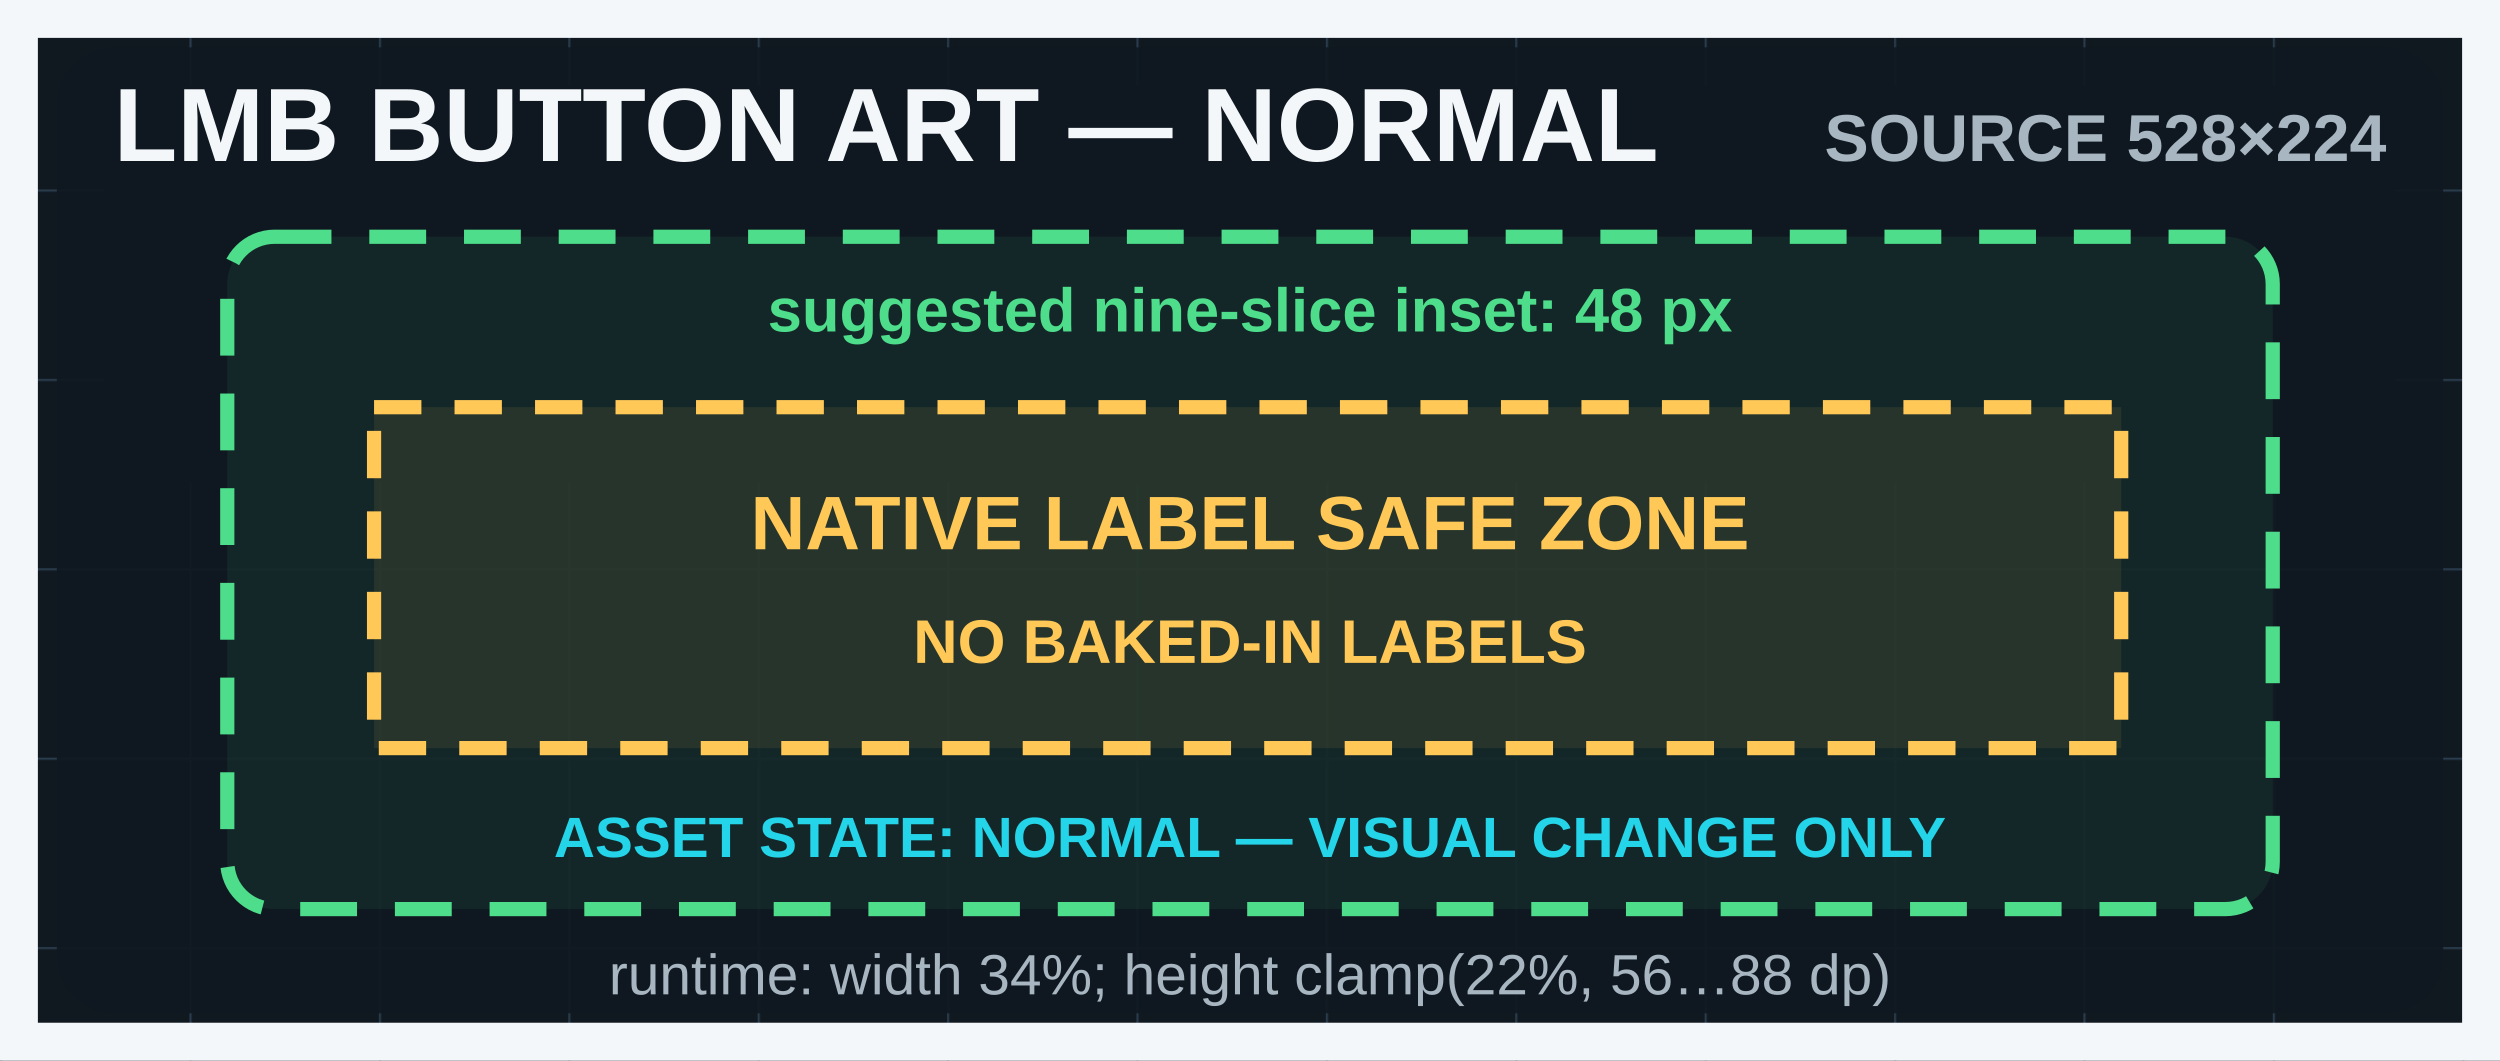
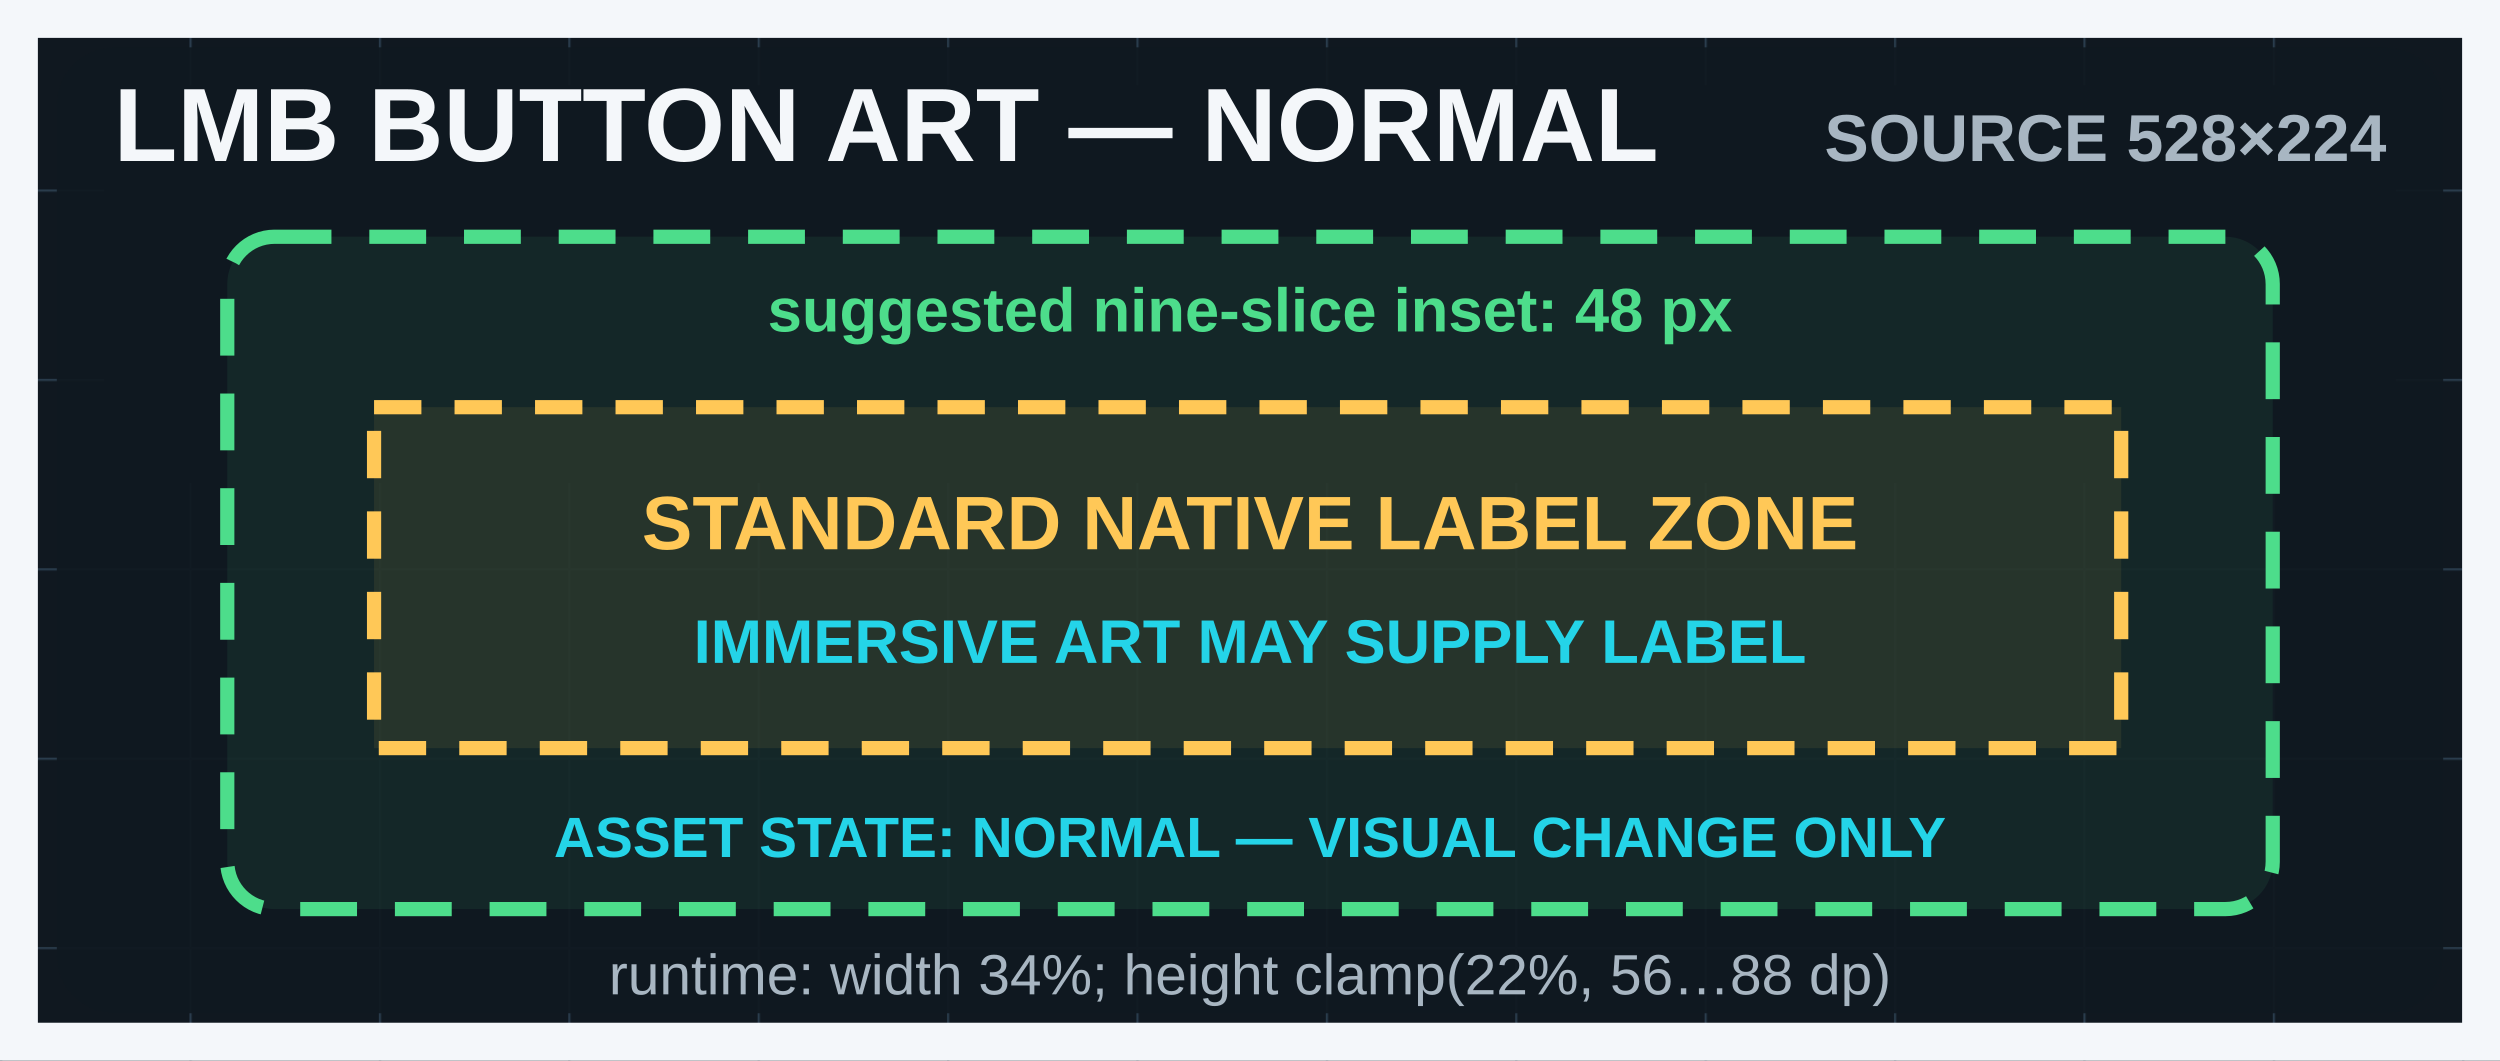
<svg xmlns="http://www.w3.org/2000/svg" width="528" height="224" viewBox="0 0 528 224">
  <defs>
    <pattern id="grid" width="40" height="40" patternUnits="userSpaceOnUse">
      <path d="M40 0H0V40" fill="none" stroke="#263746" stroke-width="1" />
    </pattern>
    <pattern id="danger" width="20" height="20" patternUnits="userSpaceOnUse" patternTransform="rotate(45)">
      <rect width="10" height="20" fill="#ff5b63" fill-opacity=".16" />
    </pattern>
    <pattern id="dynamic" width="24" height="24" patternUnits="userSpaceOnUse">
      <path d="M0 24L24 0" stroke="#24d4e8" stroke-opacity=".18" stroke-width="6" />
    </pattern>
  </defs>
  <rect width="528" height="224" fill="#101820" />
  <rect width="528" height="224" fill="url(#grid)" />
  <rect x="4" y="4" width="520" height="216" fill="none" stroke="#f4f7fa" stroke-width="8" />
  <rect x="22" y="18" width="484" height="84" rx="10" fill="#101820" fill-opacity=".94" />
  <text x="38" y="52" font-family="Arial,sans-serif" font-size="30" font-weight="700" fill="#f4f7fa" />
  <text x="38" y="82" font-family="Arial,sans-serif" font-size="18" fill="#a8b6c2" />
  <rect x="12" y="10" width="504" height="204" rx="12" fill="#101820" fill-opacity=".92" />
  <text x="24" y="34" text-anchor="start" font-family="Arial,sans-serif" font-size="22" font-weight="700" fill="#f4f7fa">LMB BUTTON ART — NORMAL</text>
  <text x="504" y="34" text-anchor="end" font-family="Arial,sans-serif" font-size="14" font-weight="700" fill="#a8b6c2">SOURCE 528×224</text>
  <rect x="48" y="50" width="432" height="142" rx="10" fill="#4ddd8b" fill-opacity="0.08" stroke="#4ddd8b" stroke-width="3" stroke-dasharray="12 8" />
  <text x="264.0" y="70" text-anchor="middle" font-family="Arial,sans-serif" font-size="13" font-weight="700" fill="#4ddd8b">suggested nine-slice inset: 48 px</text>
  <rect x="79" y="86" width="369" height="72" rx="0" fill="#ffc857" fill-opacity="0.08" stroke="#ffc857" stroke-width="3" stroke-dasharray="10 7" />
-   <text x="264.0" y="116" text-anchor="middle" font-family="Arial,sans-serif" font-size="16" font-weight="700" fill="#ffc857">NATIVE LABEL SAFE ZONE</text>
-   <text x="264.0" y="140" text-anchor="middle" font-family="Arial,sans-serif" font-size="13" font-weight="700" fill="#ffc857">NO BAKED-IN LABELS</text>
+   <text x="264.0" y="116" text-anchor="middle" font-family="Arial,sans-serif" font-size="16" font-weight="700" fill="#ffc857">STANDARD NATIVE LABEL ZONE</text>
+   <text x="264.0" y="140" text-anchor="middle" font-family="Arial,sans-serif" font-size="13" font-weight="700" fill="#24d4e8">IMMERSIVE ART MAY SUPPLY LABEL</text>
  <text x="264.0" y="181" text-anchor="middle" font-family="Arial,sans-serif" font-size="12" font-weight="700" fill="#24d4e8">ASSET STATE: NORMAL — VISUAL CHANGE ONLY</text>
  <text x="264.0" y="210" text-anchor="middle" font-family="Arial,sans-serif" font-size="12" fill="#a8b6c2">runtime: width 34%; height clamp(22%, 56…88 dp)</text>
</svg>
